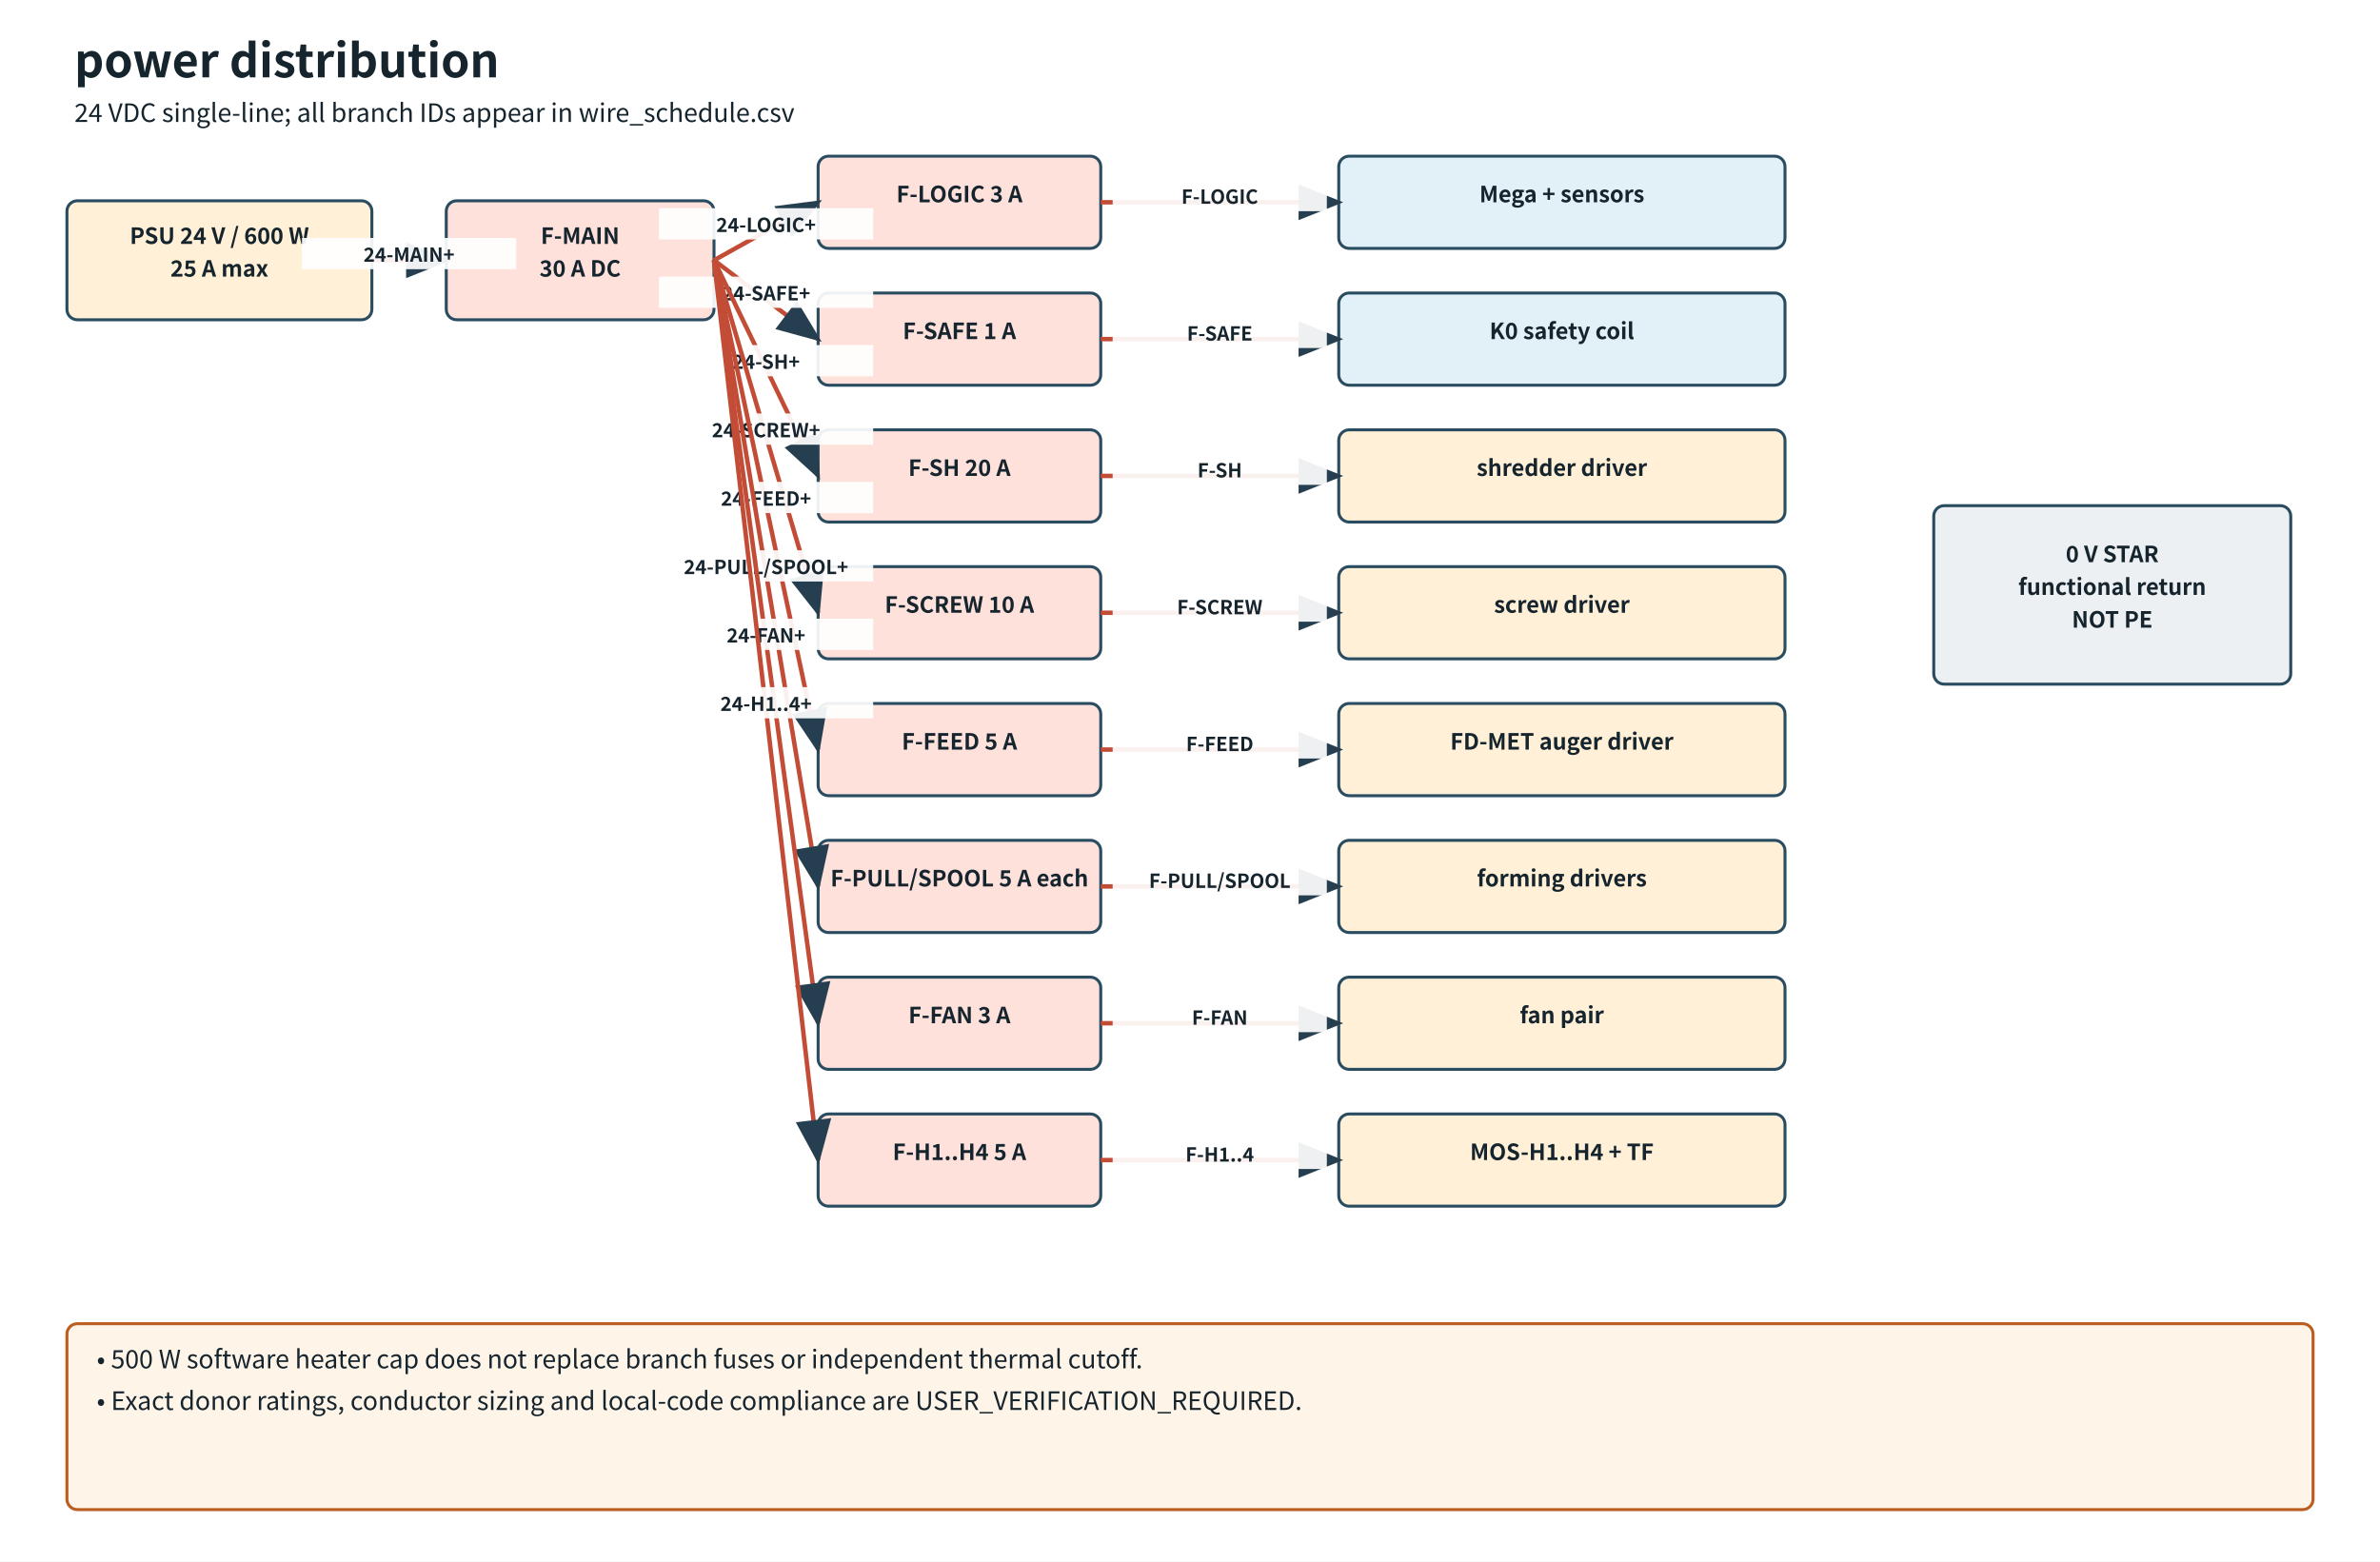
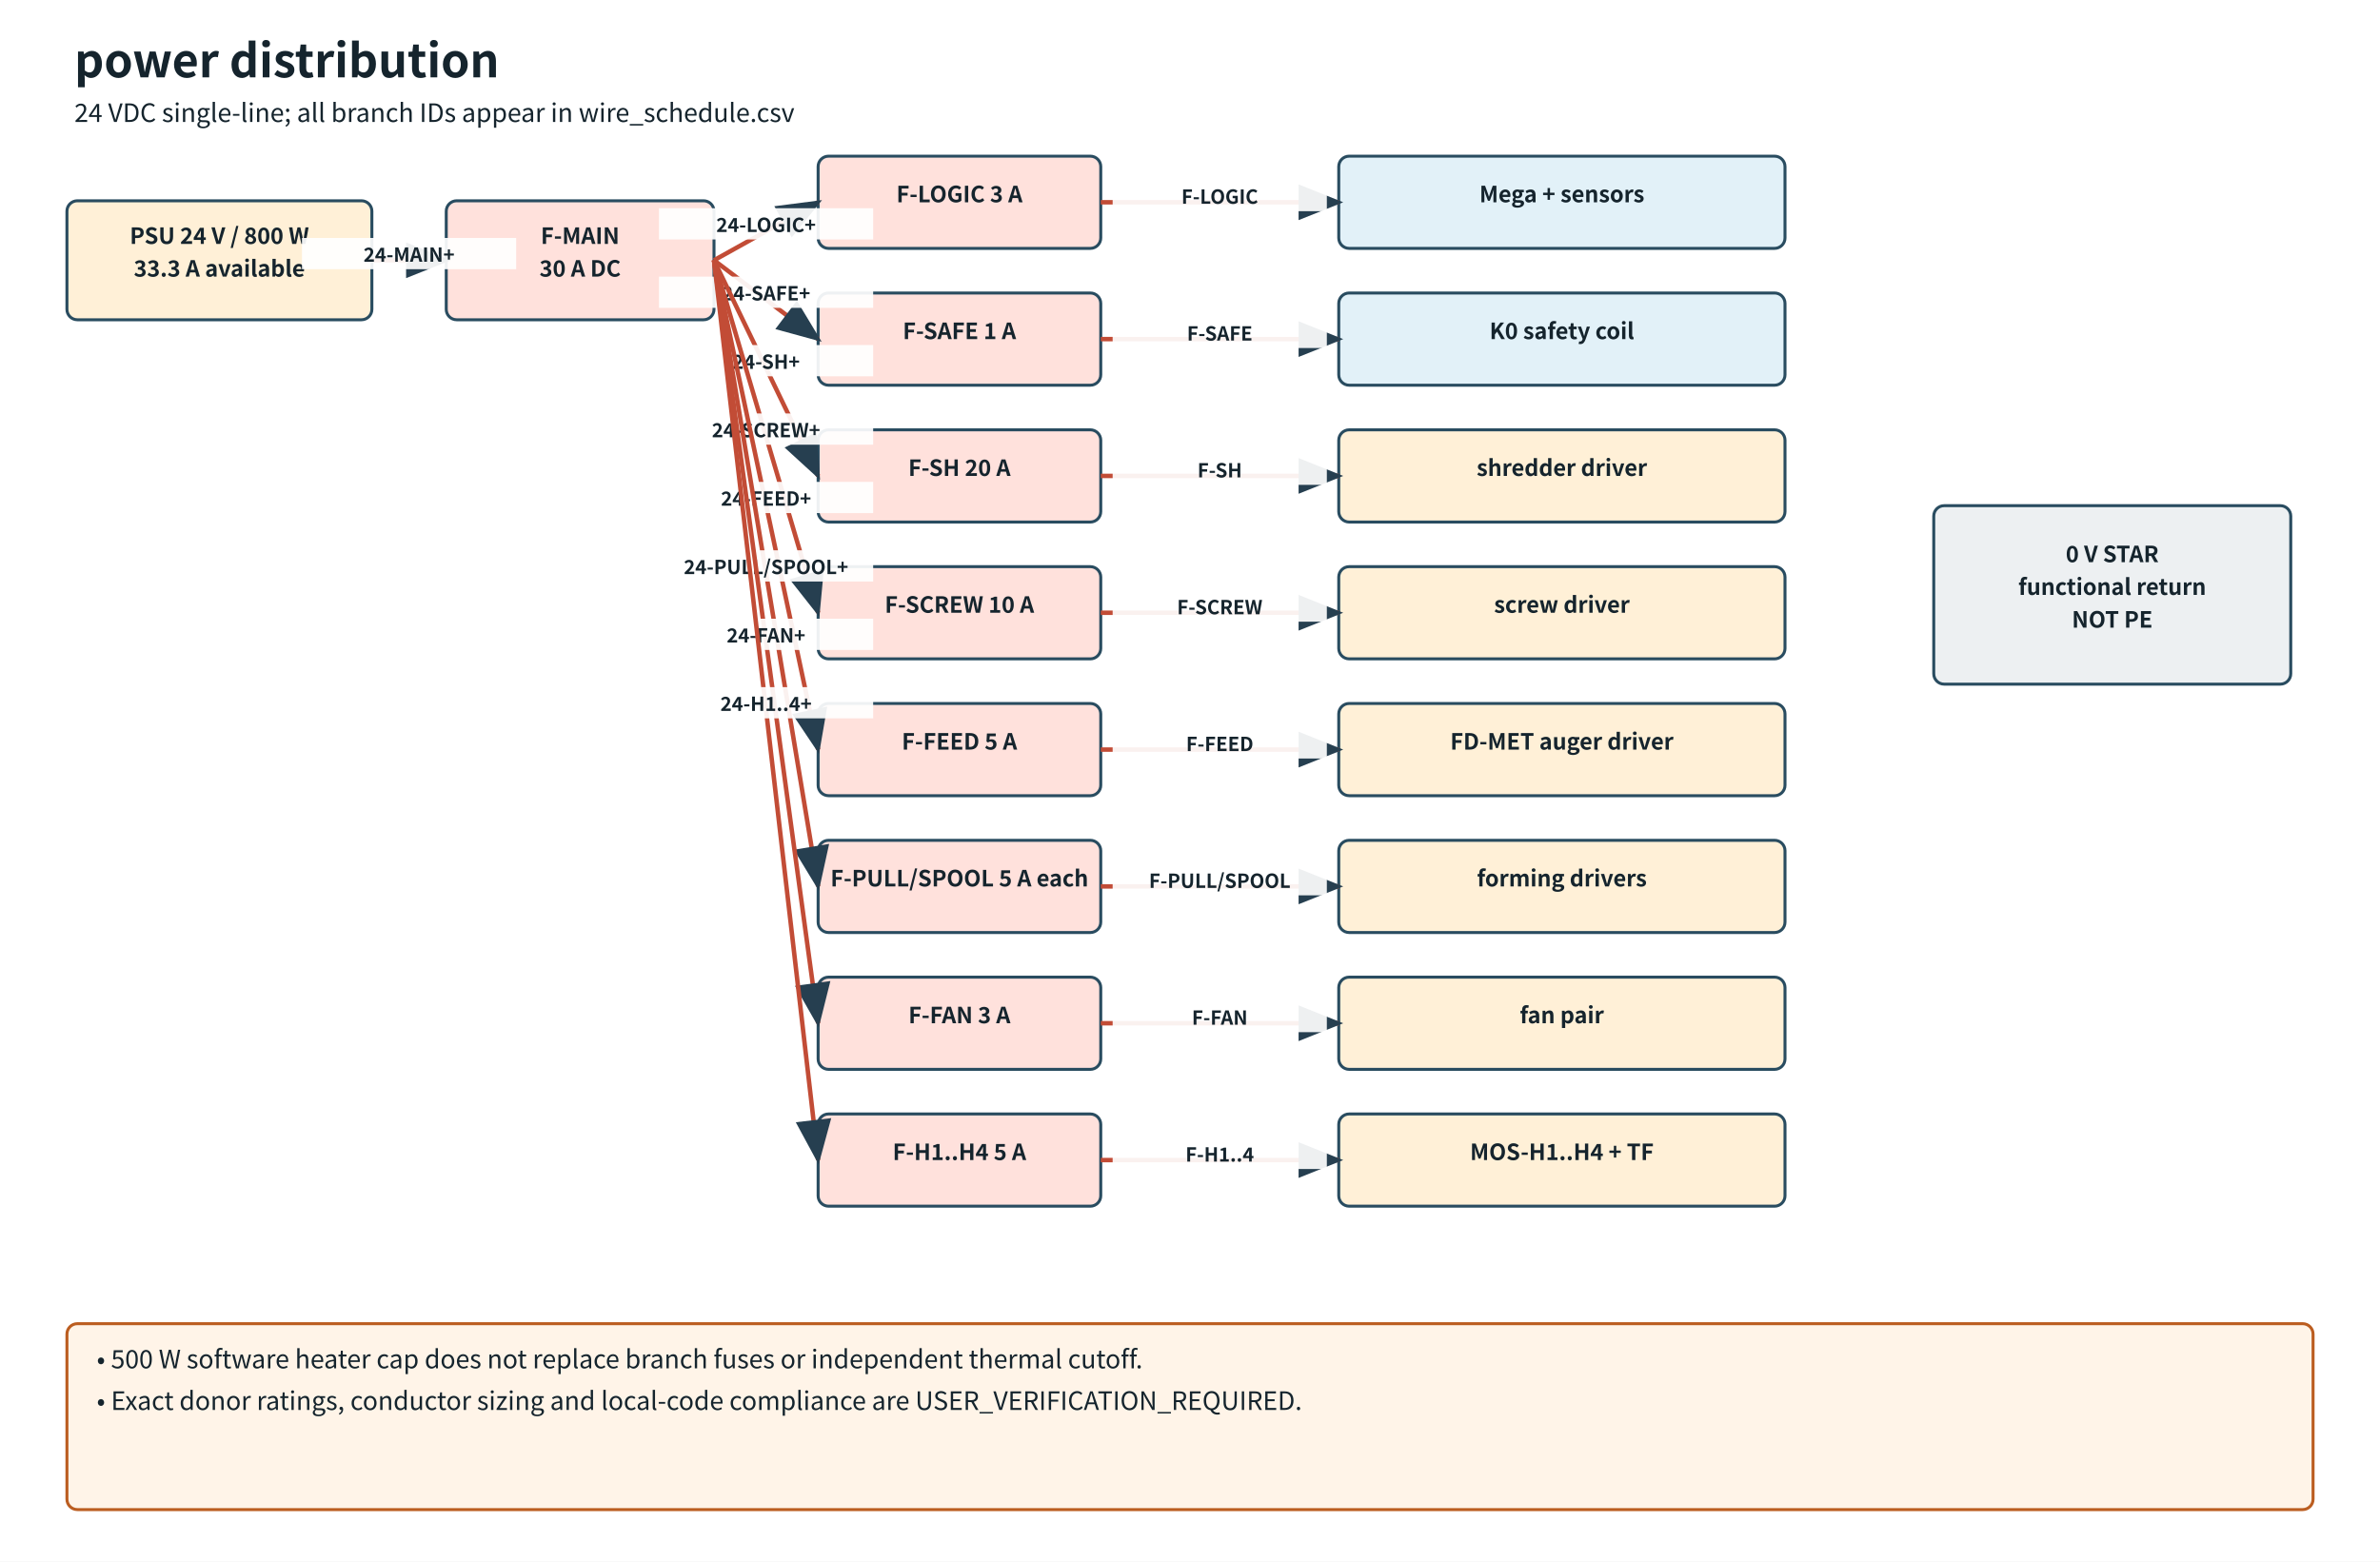
<svg xmlns="http://www.w3.org/2000/svg" width="1600" height="1050" viewBox="0 0 1600 1050">
  <defs>
    <marker id="a" markerWidth="10" markerHeight="8" refX="9" refY="4" orient="auto">
      <path d="M0,0 L10,4 L0,8z" fill="#263f50" />
    </marker>
  </defs>
  <rect width="1600" height="1050" fill="white" />
  <style>text{font-family:"Noto Sans CJK KR",sans-serif;fill:#15242d}.t{font-size:31px;font-weight:700}.s{font-size:17px}.n{font-size:15px;font-weight:600}.e{font-size:13px;font-weight:600}.edge{fill:none;stroke-width:3;marker-end:url(#a)}</style>
  <text x="50" y="52" class="t">power distribution</text>
  <text x="50" y="82" class="s">24 VDC single-line; all branch IDs appear in wire_schedule.csv</text>
  <rect x="45" y="135" width="205" height="80" rx="7" fill="#fff0d7" stroke="#294c60" stroke-width="2" />
-   <text x="147.5" y="164.0" class="n" text-anchor="middle">PSU 24 V / 600 W</text>
-   <text x="147.5" y="186.0" class="n" text-anchor="middle">25 A max</text>
+   <text x="147.5" y="164.0" class="n" text-anchor="middle">PSU 24 V / 800 W</text>
+   <text x="147.5" y="186.0" class="n" text-anchor="middle">33.3 A available</text>
  <rect x="300" y="135" width="180" height="80" rx="7" fill="#ffe1dc" stroke="#294c60" stroke-width="2" />
  <text x="390.0" y="164.0" class="n" text-anchor="middle">F-MAIN</text>
  <text x="390.0" y="186.0" class="n" text-anchor="middle">30 A DC</text>
  <rect x="550" y="105" width="190" height="62" rx="7" fill="#ffe1dc" stroke="#294c60" stroke-width="2" />
  <text x="645.0" y="136.0" class="n" text-anchor="middle">F-LOGIC 3 A</text>
  <rect x="550" y="197" width="190" height="62" rx="7" fill="#ffe1dc" stroke="#294c60" stroke-width="2" />
  <text x="645.0" y="228.0" class="n" text-anchor="middle">F-SAFE 1 A</text>
  <rect x="550" y="289" width="190" height="62" rx="7" fill="#ffe1dc" stroke="#294c60" stroke-width="2" />
  <text x="645.0" y="320.0" class="n" text-anchor="middle">F-SH 20 A</text>
  <rect x="550" y="381" width="190" height="62" rx="7" fill="#ffe1dc" stroke="#294c60" stroke-width="2" />
  <text x="645.0" y="412.0" class="n" text-anchor="middle">F-SCREW 10 A</text>
  <rect x="550" y="473" width="190" height="62" rx="7" fill="#ffe1dc" stroke="#294c60" stroke-width="2" />
  <text x="645.0" y="504.0" class="n" text-anchor="middle">F-FEED 5 A</text>
  <rect x="550" y="565" width="190" height="62" rx="7" fill="#ffe1dc" stroke="#294c60" stroke-width="2" />
  <text x="645.0" y="596.0" class="n" text-anchor="middle">F-PULL/SPOOL 5 A each</text>
  <rect x="550" y="657" width="190" height="62" rx="7" fill="#ffe1dc" stroke="#294c60" stroke-width="2" />
  <text x="645.0" y="688.0" class="n" text-anchor="middle">F-FAN 3 A</text>
  <rect x="550" y="749" width="190" height="62" rx="7" fill="#ffe1dc" stroke="#294c60" stroke-width="2" />
  <text x="645.0" y="780.0" class="n" text-anchor="middle">F-H1..H4 5 A</text>
  <rect x="900" y="105" width="300" height="62" rx="7" fill="#e2f1f8" stroke="#294c60" stroke-width="2" />
  <text x="1050.0" y="136.0" class="n" text-anchor="middle">Mega + sensors</text>
  <rect x="900" y="197" width="300" height="62" rx="7" fill="#e2f1f8" stroke="#294c60" stroke-width="2" />
  <text x="1050.0" y="228.0" class="n" text-anchor="middle">K0 safety coil</text>
  <rect x="900" y="289" width="300" height="62" rx="7" fill="#fff0d7" stroke="#294c60" stroke-width="2" />
  <text x="1050.0" y="320.0" class="n" text-anchor="middle">shredder driver</text>
  <rect x="900" y="381" width="300" height="62" rx="7" fill="#fff0d7" stroke="#294c60" stroke-width="2" />
  <text x="1050.0" y="412.0" class="n" text-anchor="middle">screw driver</text>
  <rect x="900" y="473" width="300" height="62" rx="7" fill="#fff0d7" stroke="#294c60" stroke-width="2" />
  <text x="1050.0" y="504.0" class="n" text-anchor="middle">FD-MET auger driver</text>
  <rect x="900" y="565" width="300" height="62" rx="7" fill="#fff0d7" stroke="#294c60" stroke-width="2" />
  <text x="1050.0" y="596.0" class="n" text-anchor="middle">forming drivers</text>
  <rect x="900" y="657" width="300" height="62" rx="7" fill="#fff0d7" stroke="#294c60" stroke-width="2" />
  <text x="1050.0" y="688.0" class="n" text-anchor="middle">fan pair</text>
  <rect x="900" y="749" width="300" height="62" rx="7" fill="#fff0d7" stroke="#294c60" stroke-width="2" />
  <text x="1050.0" y="780.0" class="n" text-anchor="middle">MOS-H1..H4 + TF</text>
  <rect x="1300" y="340" width="240" height="120" rx="7" fill="#edf0f2" stroke="#294c60" stroke-width="2" />
  <text x="1420.0" y="378.0" class="n" text-anchor="middle">0 V STAR</text>
  <text x="1420.0" y="400.0" class="n" text-anchor="middle">functional return</text>
  <text x="1420.0" y="422.0" class="n" text-anchor="middle">NOT PE</text>
  <path class="edge" stroke="#c24c36" d="M250,175 L300,175" />
  <rect x="203" y="160" width="144" height="21" fill="white" opacity=".92" />
  <text x="275" y="176" class="e" text-anchor="middle">24-MAIN+</text>
  <path class="edge" stroke="#c24c36" d="M480,175 L550,136" />
  <rect x="443" y="140" width="144" height="21" fill="white" opacity=".92" />
  <text x="515" y="156" class="e" text-anchor="middle">24-LOGIC+</text>
  <path class="edge" stroke="#c24c36" d="M480,175 L550,228" />
  <rect x="443" y="186" width="144" height="21" fill="white" opacity=".92" />
  <text x="515" y="202" class="e" text-anchor="middle">24-SAFE+</text>
  <path class="edge" stroke="#c24c36" d="M480,175 L550,320" />
  <rect x="443" y="232" width="144" height="21" fill="white" opacity=".92" />
  <text x="515" y="248" class="e" text-anchor="middle">24-SH+</text>
  <path class="edge" stroke="#c24c36" d="M480,175 L550,412" />
  <rect x="443" y="278" width="144" height="21" fill="white" opacity=".92" />
  <text x="515" y="294" class="e" text-anchor="middle">24-SCREW+</text>
  <path class="edge" stroke="#c24c36" d="M480,175 L550,504" />
  <rect x="443" y="324" width="144" height="21" fill="white" opacity=".92" />
  <text x="515" y="340" class="e" text-anchor="middle">24-FEED+</text>
  <path class="edge" stroke="#c24c36" d="M480,175 L550,596" />
  <rect x="443" y="370" width="144" height="21" fill="white" opacity=".92" />
  <text x="515" y="386" class="e" text-anchor="middle">24-PULL/SPOOL+</text>
  <path class="edge" stroke="#c24c36" d="M480,175 L550,688" />
  <rect x="443" y="416" width="144" height="21" fill="white" opacity=".92" />
  <text x="515" y="432" class="e" text-anchor="middle">24-FAN+</text>
  <path class="edge" stroke="#c24c36" d="M480,175 L550,780" />
  <rect x="443" y="462" width="144" height="21" fill="white" opacity=".92" />
  <text x="515" y="478" class="e" text-anchor="middle">24-H1..4+</text>
  <path class="edge" stroke="#c24c36" d="M740,136 L900,136" />
  <rect x="748" y="121" width="144" height="21" fill="white" opacity=".92" />
  <text x="820" y="137" class="e" text-anchor="middle">F-LOGIC</text>
  <path class="edge" stroke="#c24c36" d="M740,228 L900,228" />
  <rect x="748" y="213" width="144" height="21" fill="white" opacity=".92" />
  <text x="820" y="229" class="e" text-anchor="middle">F-SAFE</text>
  <path class="edge" stroke="#c24c36" d="M740,320 L900,320" />
  <rect x="748" y="305" width="144" height="21" fill="white" opacity=".92" />
  <text x="820" y="321" class="e" text-anchor="middle">F-SH</text>
  <path class="edge" stroke="#c24c36" d="M740,412 L900,412" />
  <rect x="748" y="397" width="144" height="21" fill="white" opacity=".92" />
  <text x="820" y="413" class="e" text-anchor="middle">F-SCREW</text>
  <path class="edge" stroke="#c24c36" d="M740,504 L900,504" />
  <rect x="748" y="489" width="144" height="21" fill="white" opacity=".92" />
  <text x="820" y="505" class="e" text-anchor="middle">F-FEED</text>
  <path class="edge" stroke="#c24c36" d="M740,596 L900,596" />
  <rect x="748" y="581" width="144" height="21" fill="white" opacity=".92" />
  <text x="820" y="597" class="e" text-anchor="middle">F-PULL/SPOOL</text>
  <path class="edge" stroke="#c24c36" d="M740,688 L900,688" />
  <rect x="748" y="673" width="144" height="21" fill="white" opacity=".92" />
  <text x="820" y="689" class="e" text-anchor="middle">F-FAN</text>
  <path class="edge" stroke="#c24c36" d="M740,780 L900,780" />
  <rect x="748" y="765" width="144" height="21" fill="white" opacity=".92" />
  <text x="820" y="781" class="e" text-anchor="middle">F-H1..4</text>
  <rect x="45" y="890" width="1510" height="125" rx="7" fill="#fff4e8" stroke="#bb5d20" stroke-width="2" />
  <text x="65" y="920" class="s">• 500 W software heater cap does not replace branch fuses or independent thermal cutoff.</text>
  <text x="65" y="948" class="s">• Exact donor ratings, conductor sizing and local-code compliance are USER_VERIFICATION_REQUIRED.</text>
</svg>
